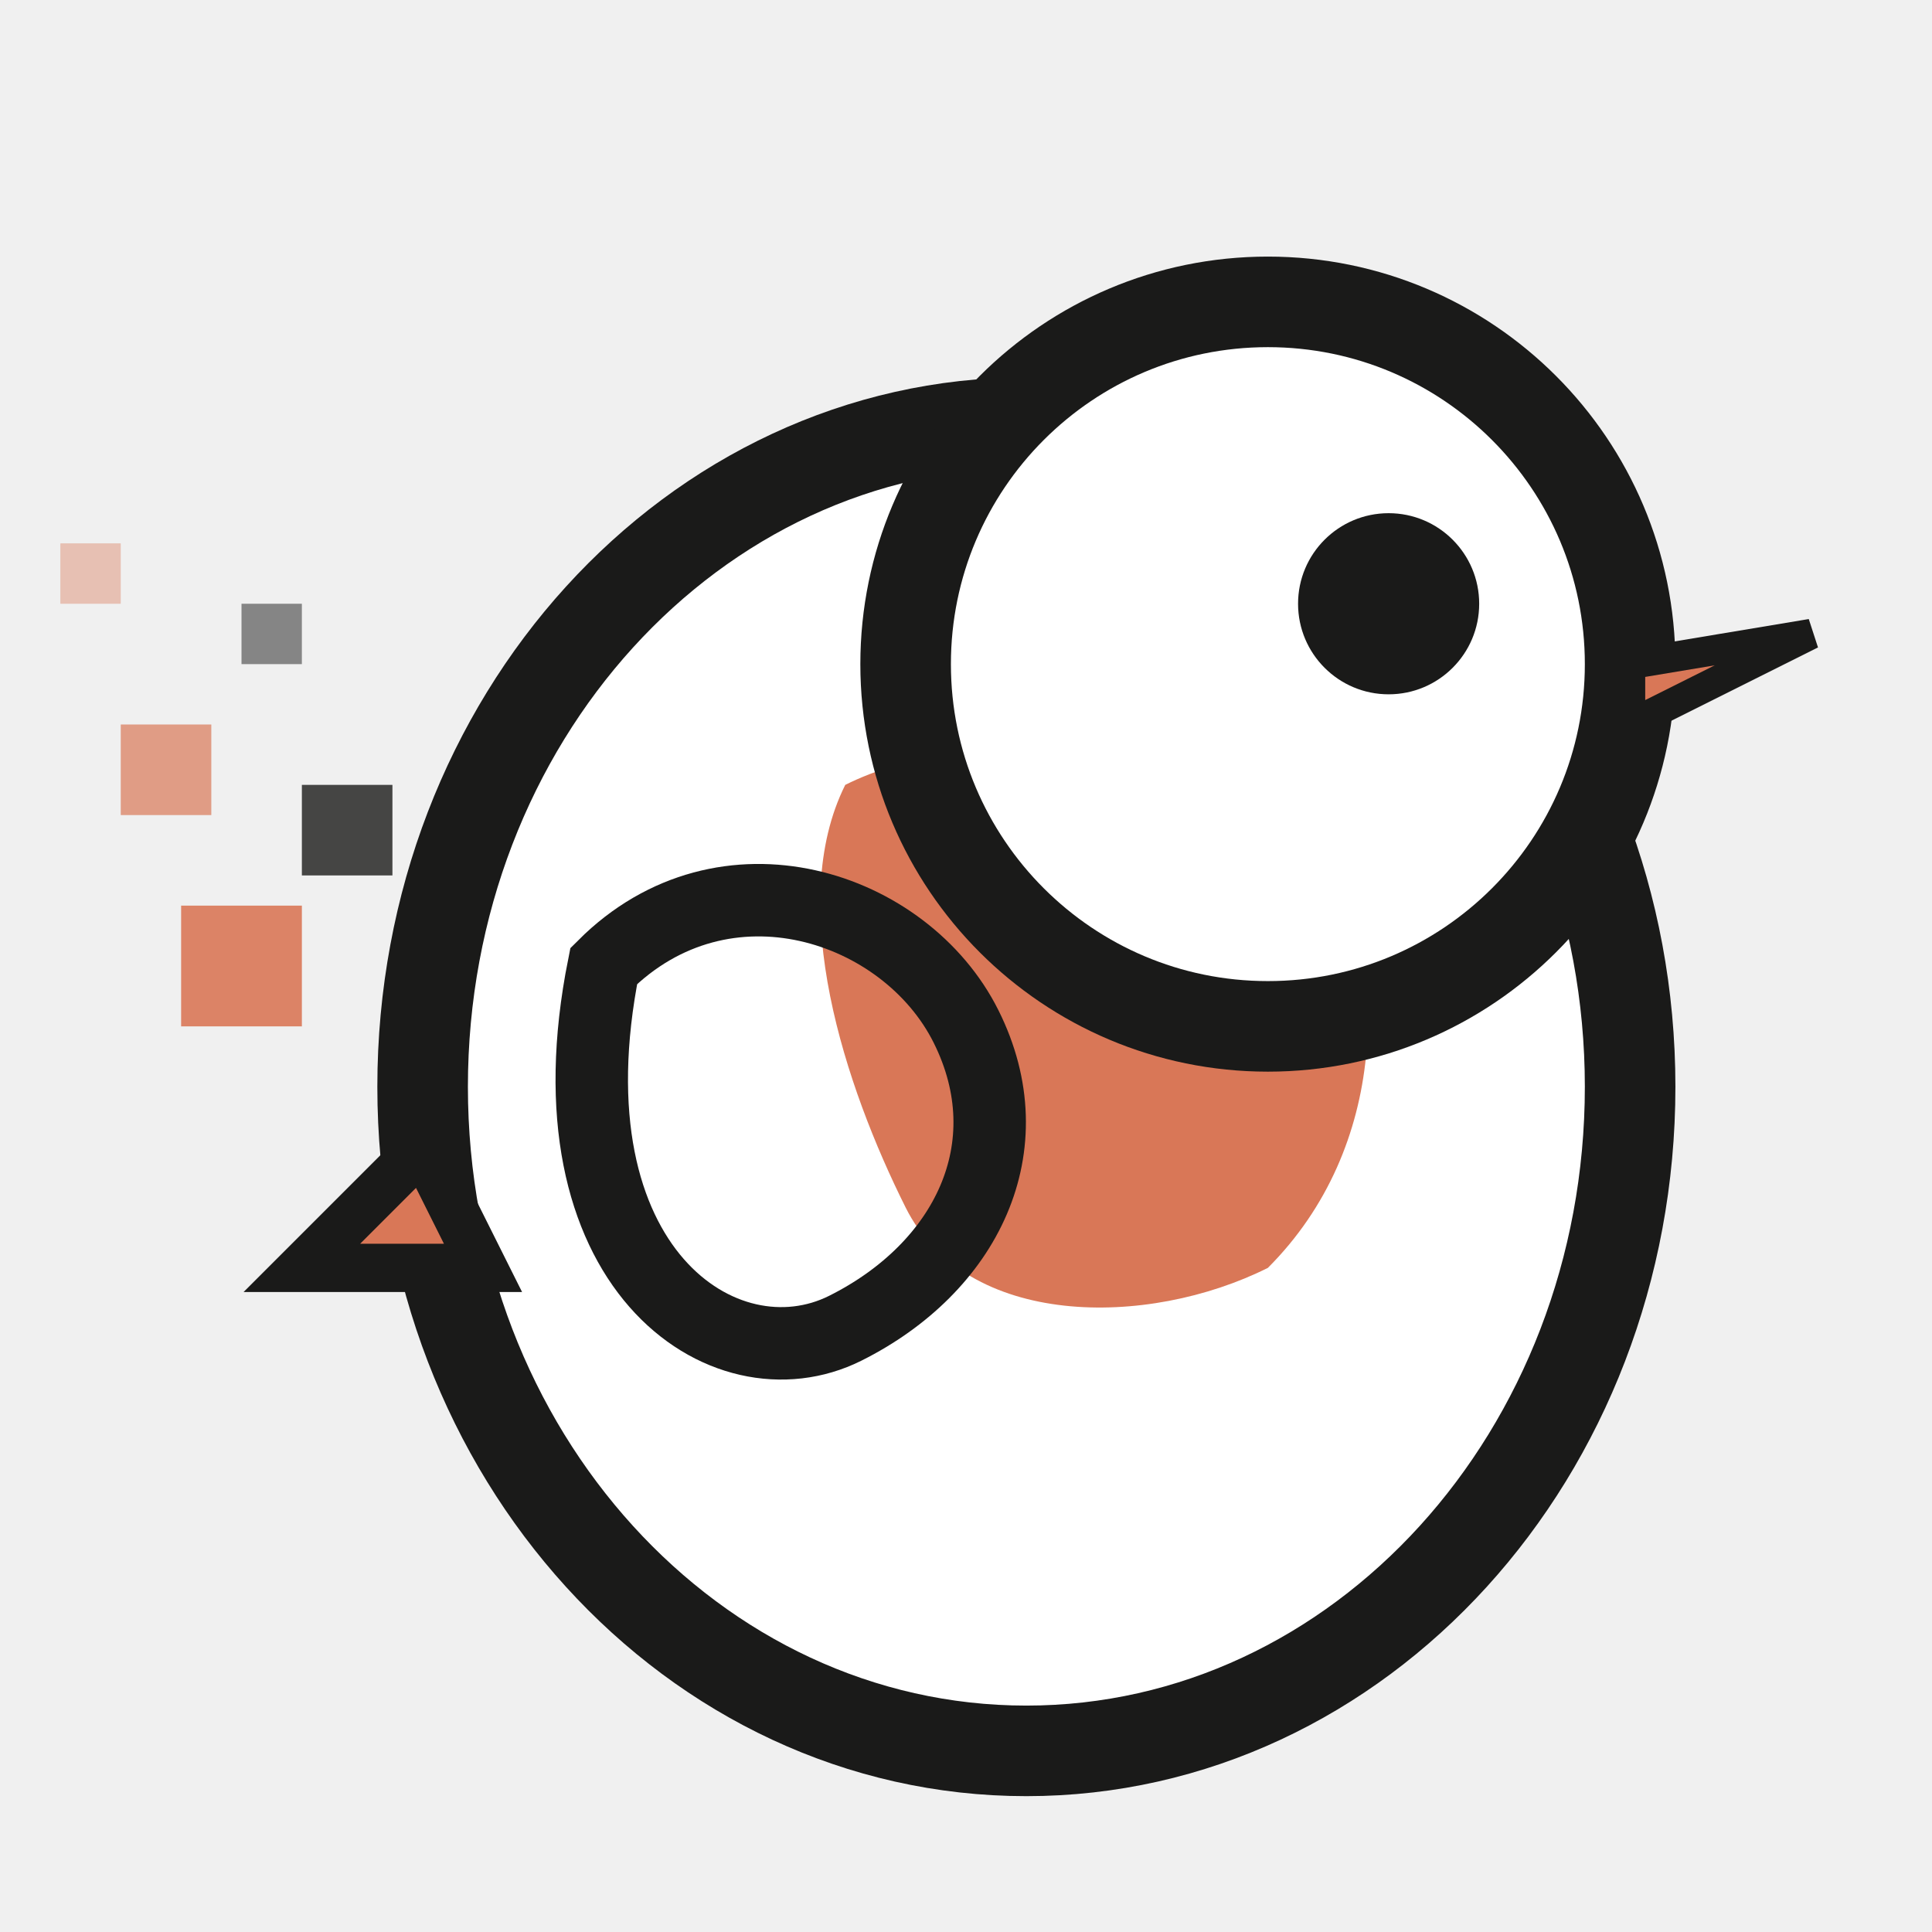
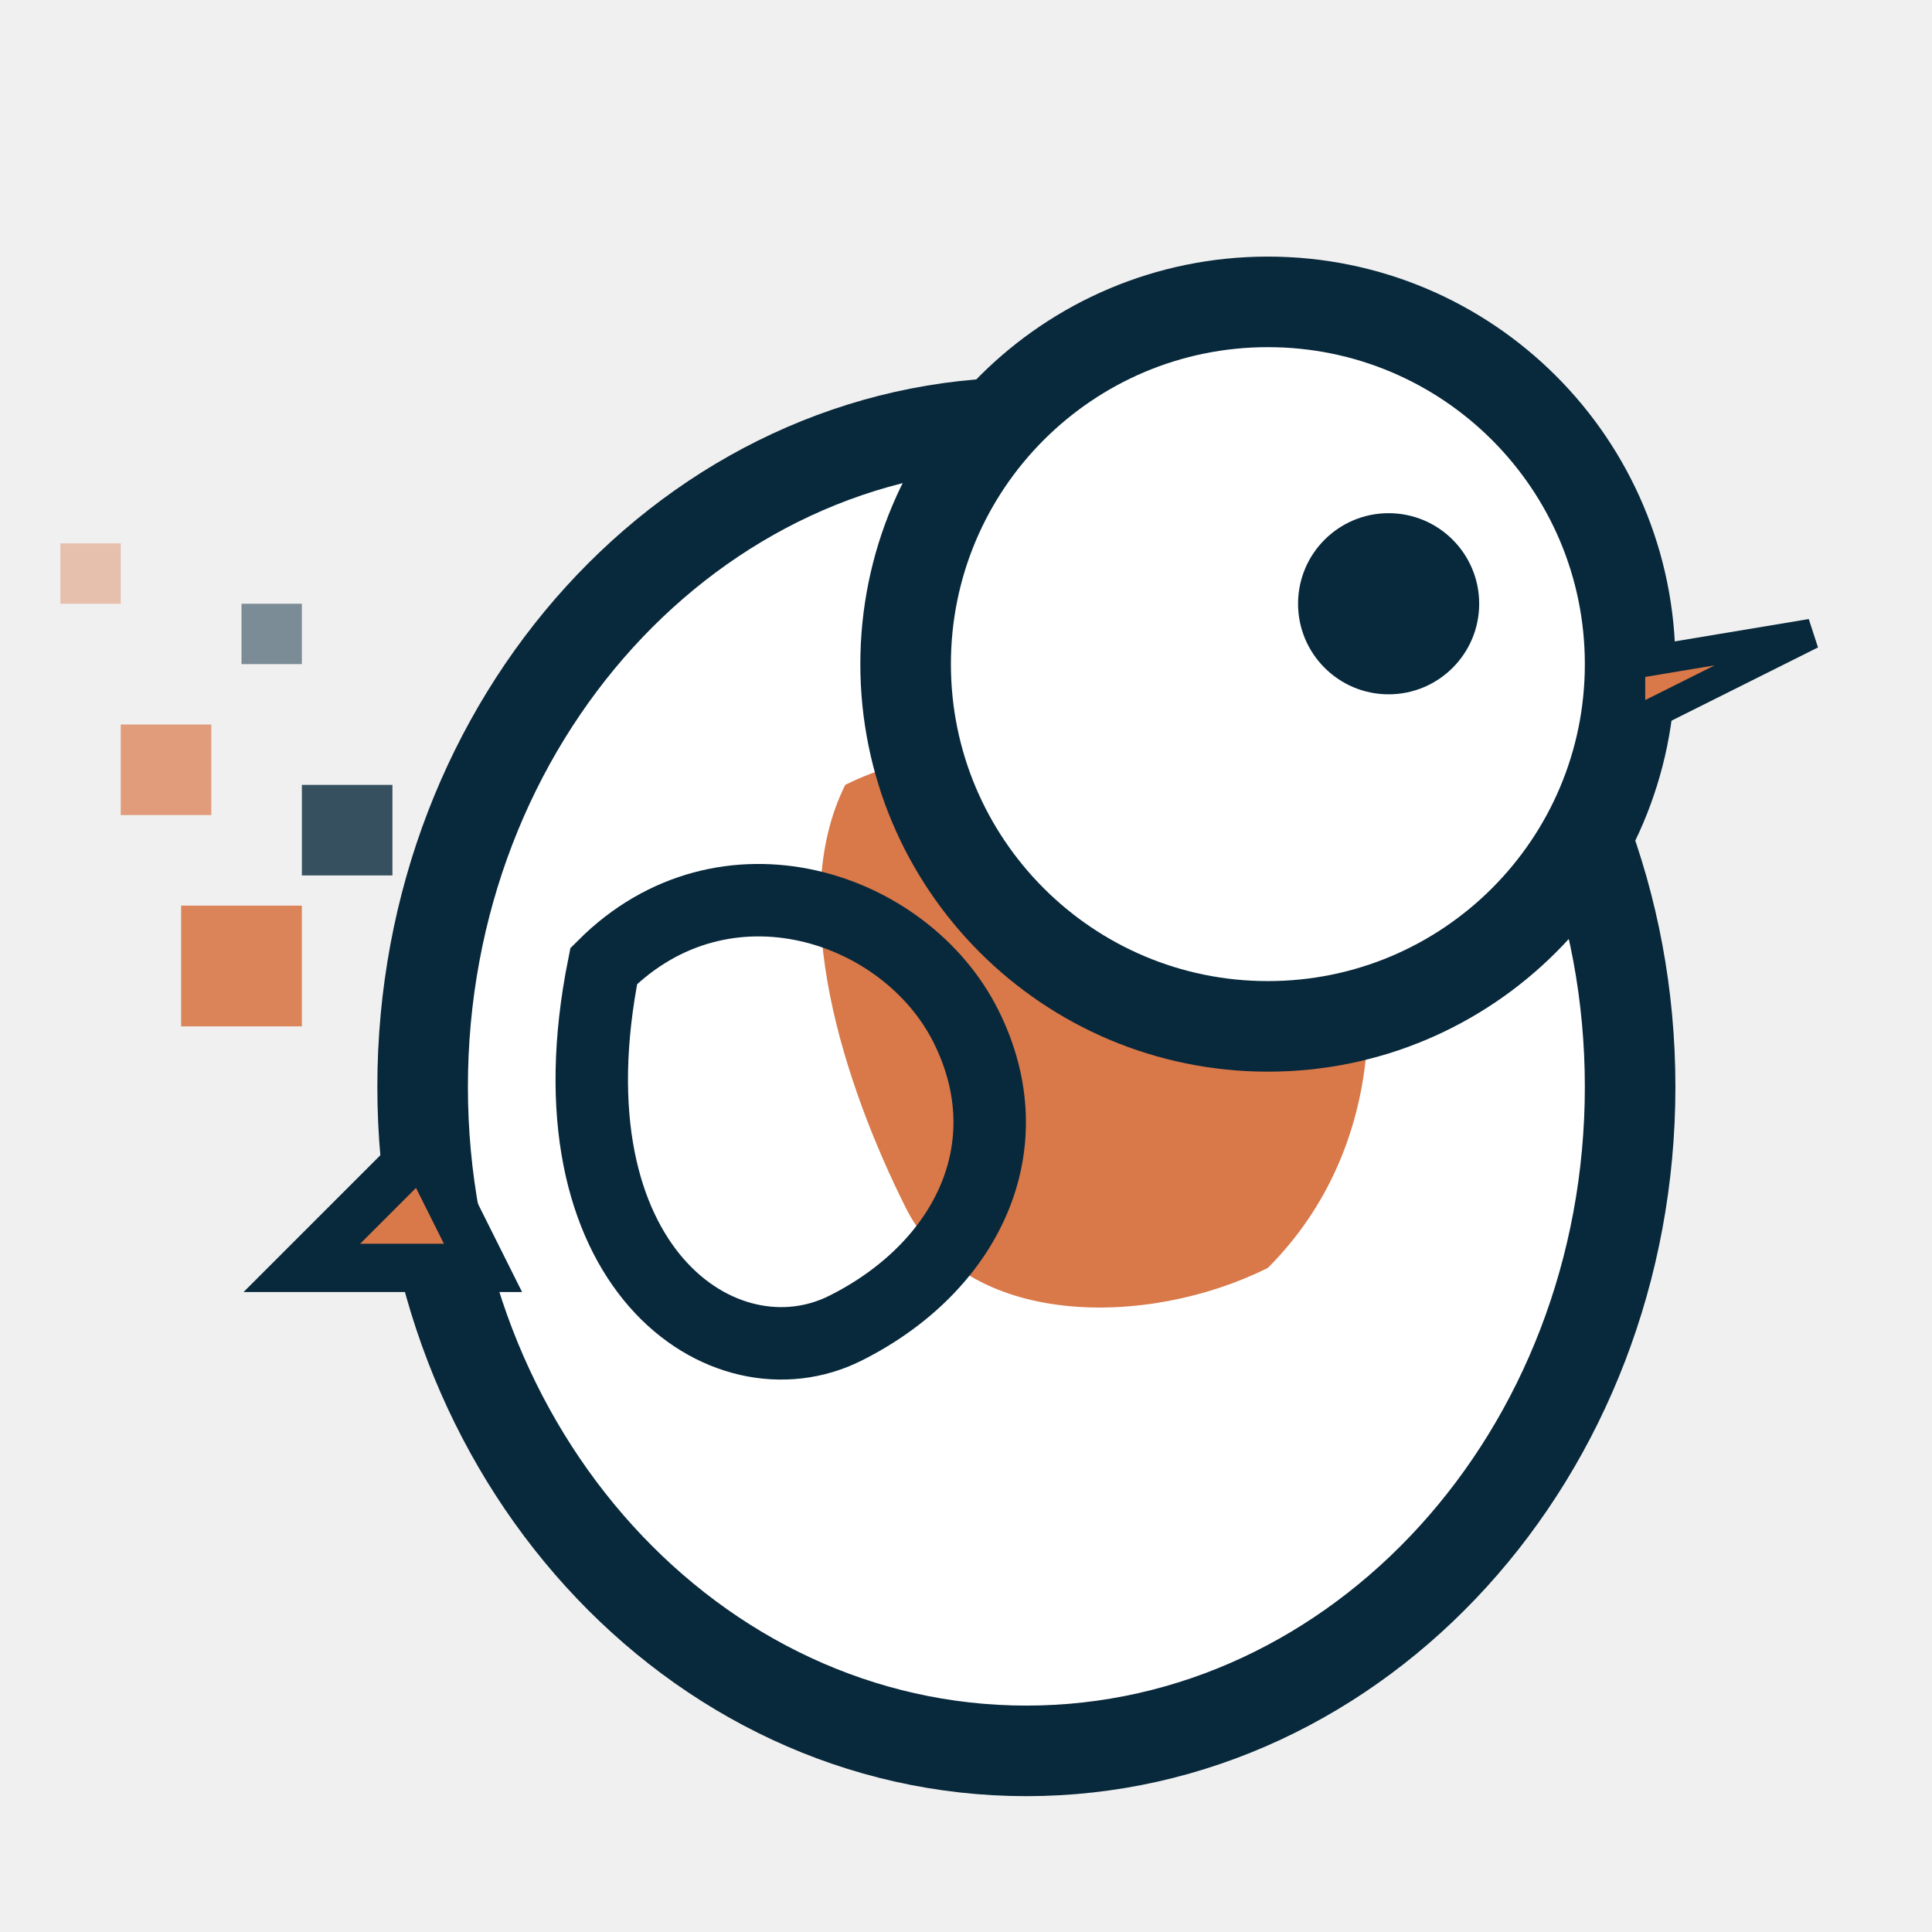
<svg xmlns="http://www.w3.org/2000/svg" width="32" height="32" viewBox="0 0 32 32" fill="none">
-   <ellipse cx="17" cy="18" rx="10" ry="11" fill="white" stroke="#1A1A19" stroke-width="1.5" />
-   <path d="M14 13c2-1 6-1 8 1 1 2 1 5-1 7-2 1-5 1-6-1-1-2-2-5-1-7z" fill="#D97757" />
-   <circle cx="21" cy="11" r="6" fill="white" stroke="#1A1A19" stroke-width="1.5" />
-   <circle cx="23" cy="10" r="1.5" fill="#1A1A19" />
-   <path d="M27 11l3-0.5-3 1.5z" fill="#D97757" stroke="#1A1A19" stroke-width="0.5" />
-   <path d="M10 16c2-2 5-1 6 1s0 4-2 5-5-1-4-6z" fill="none" stroke="#1A1A19" stroke-width="1.2" />
-   <path d="M7 19l-2 2h3z" fill="#D97757" stroke="#1A1A19" stroke-width="0.8" />
-   <rect x="3" y="15" width="2" height="2" fill="#D97757" opacity="0.9" />
-   <rect x="5" y="13" width="1.5" height="1.5" fill="#1A1A19" opacity="0.8" />
-   <rect x="2" y="12" width="1.5" height="1.5" fill="#D97757" opacity="0.7" />
-   <rect x="4" y="10" width="1" height="1" fill="#1A1A19" opacity="0.5" />
-   <rect x="1" y="9" width="1" height="1" fill="#D97757" opacity="0.4" />
+   <ellipse cx="17" cy="18" rx="10" ry="11" fill="white" stroke="#08283B" stroke-width="1.5" />
+   <path d="M14 13c2-1 6-1 8 1 1 2 1 5-1 7-2 1-5 1-6-1-1-2-2-5-1-7z" fill="#D97848" />
+   <circle cx="21" cy="11" r="6" fill="white" stroke="#08283B" stroke-width="1.5" />
+   <circle cx="23" cy="10" r="1.5" fill="#08283B" />
+   <path d="M27 11l3-0.5-3 1.5z" fill="#D97848" stroke="#08283B" stroke-width="0.5" />
+   <path d="M10 16c2-2 5-1 6 1s0 4-2 5-5-1-4-6z" fill="none" stroke="#08283B" stroke-width="1.2" />
+   <path d="M7 19l-2 2h3z" fill="#D97848" stroke="#08283B" stroke-width="0.8" />
+   <rect x="3" y="15" width="2" height="2" fill="#D97848" opacity="0.9" />
+   <rect x="5" y="13" width="1.5" height="1.5" fill="#08283B" opacity="0.8" />
+   <rect x="2" y="12" width="1.5" height="1.5" fill="#D97848" opacity="0.7" />
+   <rect x="4" y="10" width="1" height="1" fill="#08283B" opacity="0.5" />
+   <rect x="1" y="9" width="1" height="1" fill="#D97848" opacity="0.4" />
</svg>
